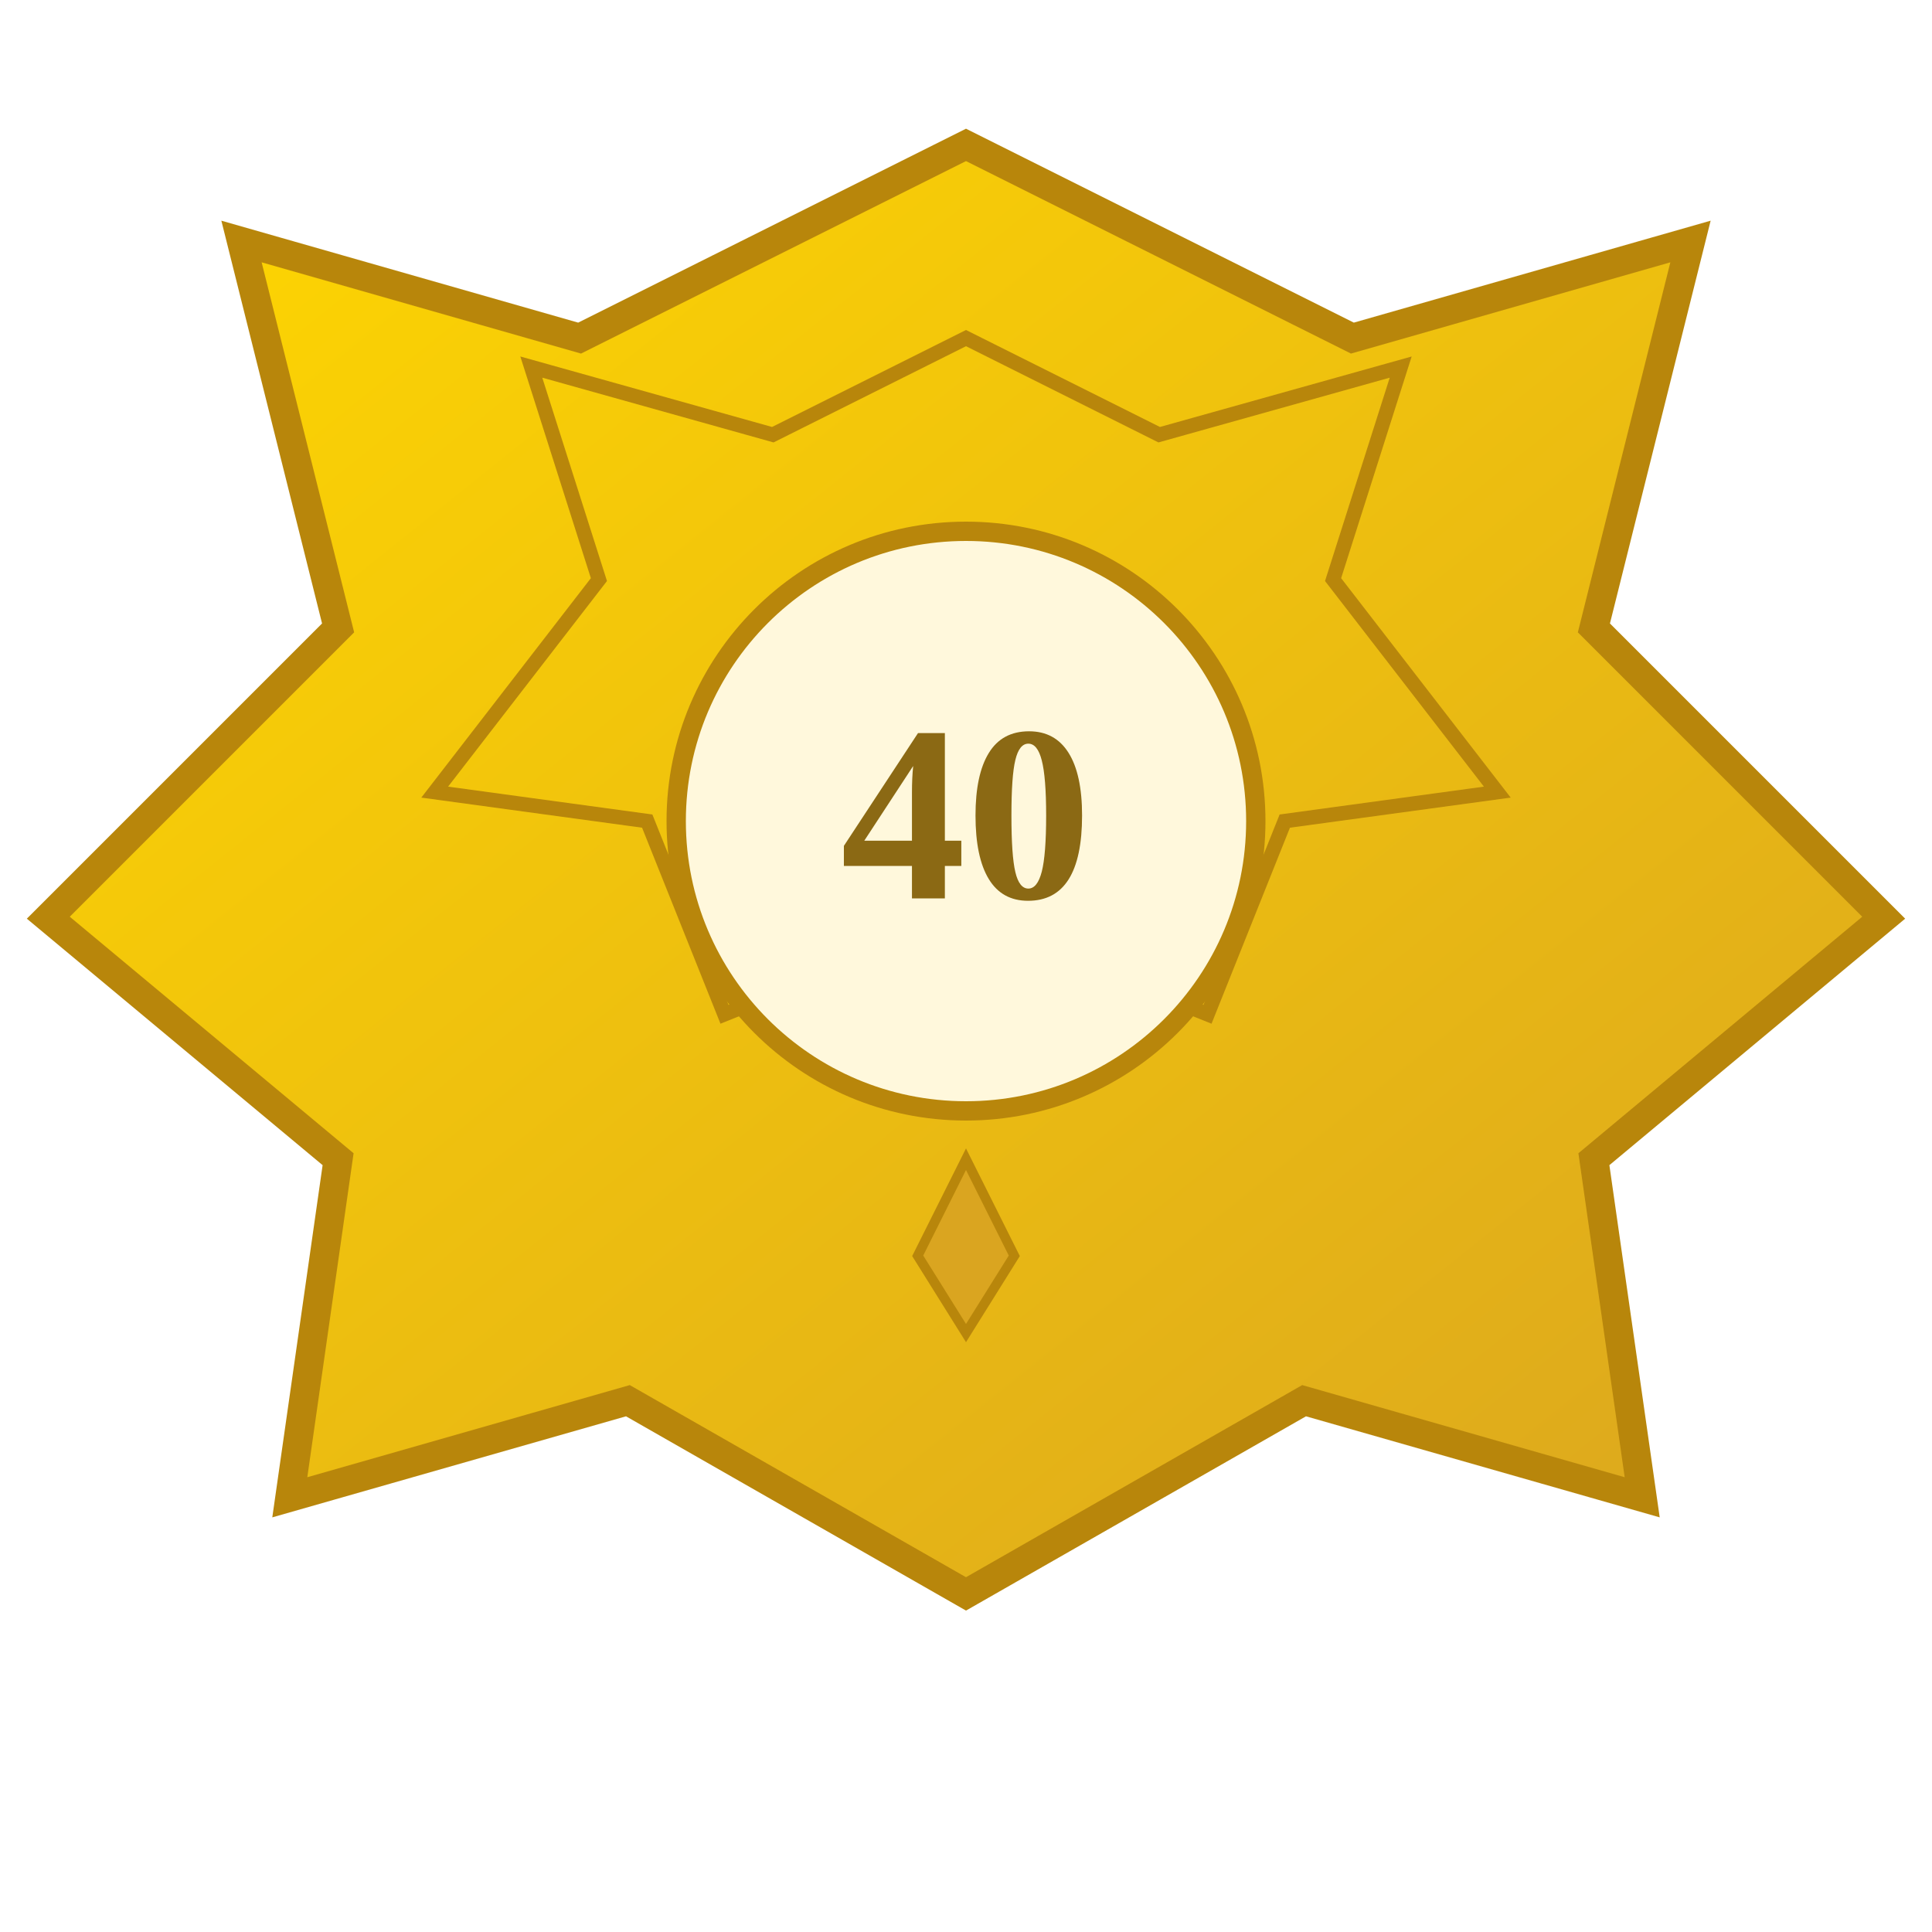
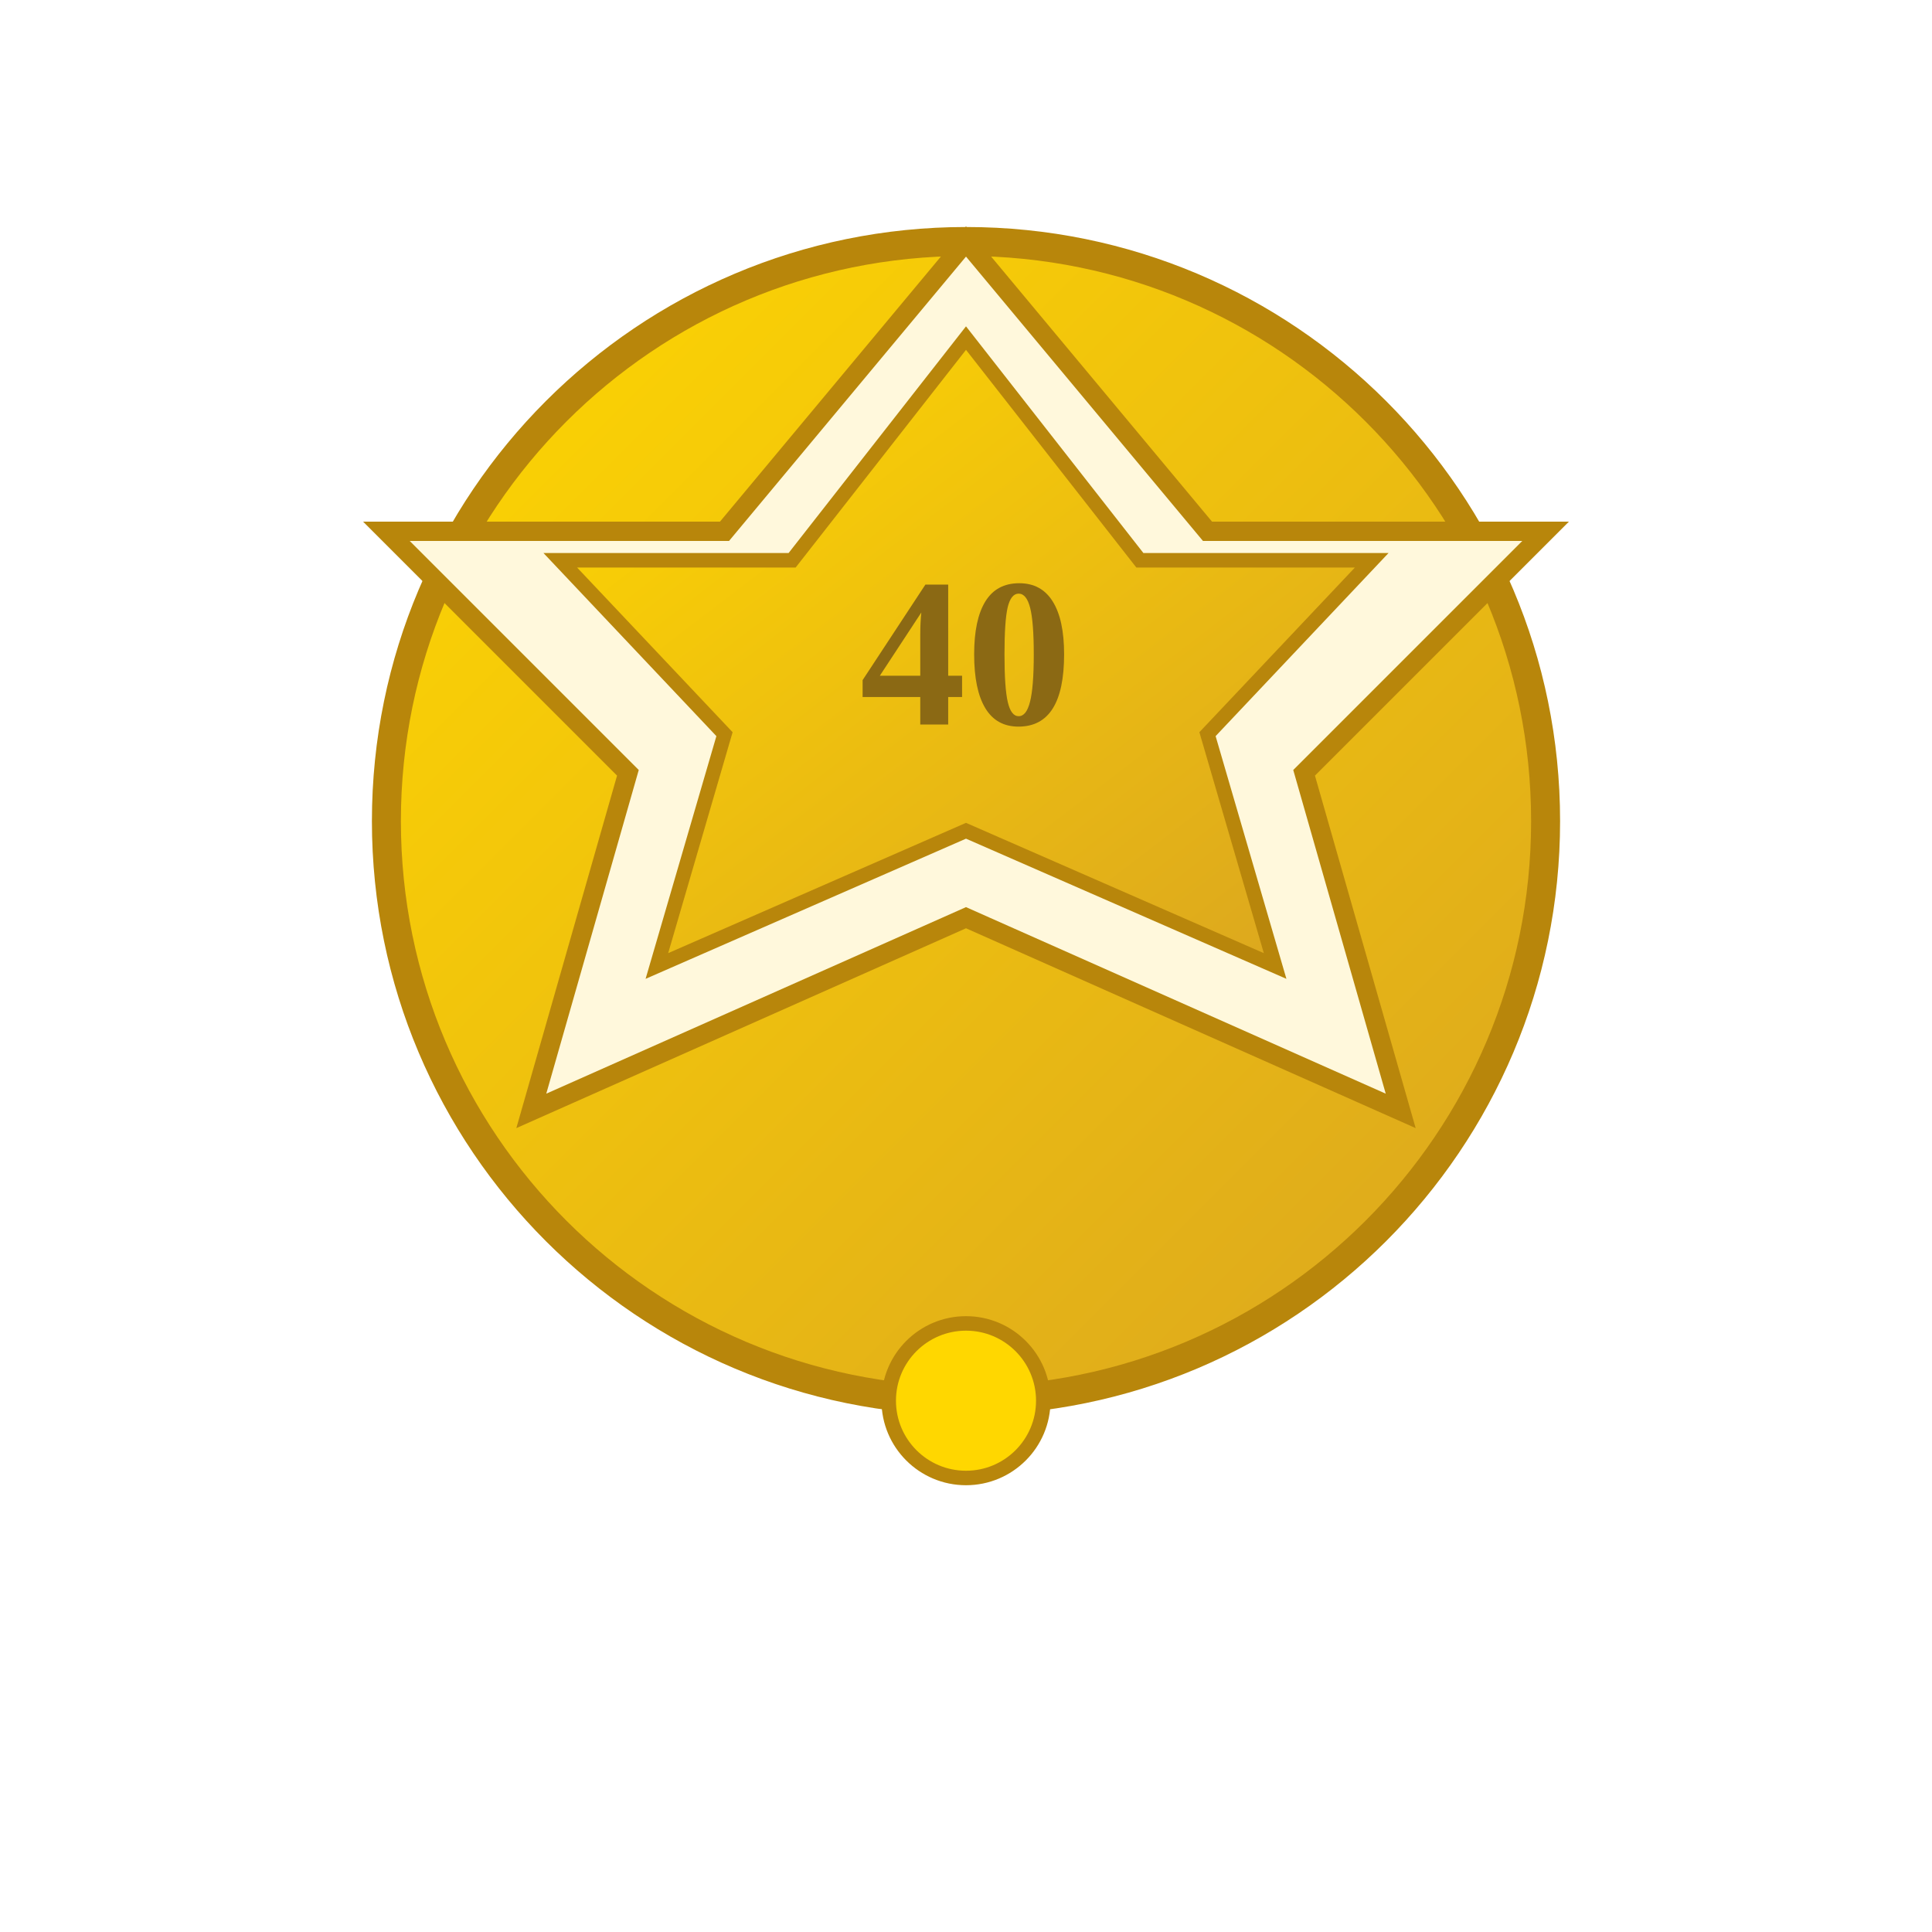
<svg xmlns="http://www.w3.org/2000/svg" viewBox="0 0 200 200">
  <defs>
-     <linearGradient id="bg40" x1="0%" y1="0%" x2="100%" y2="100%">
-       <stop offset="0%" style="stop-color:#FFD700" />
-       <stop offset="100%" style="stop-color:#DAA520" />
+     <linearGradient id="g40" x1="0" y1="0" x2="1" y2="1">
+       <stop offset="0" stop-color="#FFD700" />
+       <stop offset="1" stop-color="#DAA520" />
    </linearGradient>
  </defs>
-   <path d="M100 15 L140 35 L175 25 L165 65 L195 95 L165 120 L170 155 L135 145 L100 165 L65 145 L30 155 L35 120 L5 95 L35 65 L25 25 L60 35 Z" fill="url(#bg40)" stroke="#B8860B" stroke-width="3" />
-   <path d="M100 35 L120 45 L145 38 L138 60 L155 82 L133 85 L125 105 L100 95 L75 105 L67 85 L45 82 L62 60 L55 38 L80 45 Z" fill="none" stroke="#B8860B" stroke-width="1.5" />
-   <circle cx="100" cy="85" r="30" fill="#FFF8DC" stroke="#B8860B" stroke-width="2" />
-   <text x="100" y="93" text-anchor="middle" font-size="26" font-weight="bold" fill="#8B6914">40</text>
-   <path d="M100 120 L95 130 L100 138 L105 130 Z" fill="#DAA520" stroke="#B8860B" stroke-width="1" />
+   <circle cx="100" cy="85" r="60" fill="url(#g40)" stroke="#B8860B" stroke-width="3" />
+   <polygon points="100,25 125,55 160,55 135,80 145,115 100,95 55,115 65,80 40,55 75,55" fill="#FFF8DC" stroke="#B8860B" stroke-width="2" />
+   <polygon points="100,35 118,58 142,58 125,76 132,100 100,86 68,100 75,76 58,58 82,58" fill="url(#g40)" stroke="#B8860B" stroke-width="1.5" />
+   <text x="100" y="75" text-anchor="middle" font-size="22" font-weight="bold" fill="#8B6914">40</text>
+   <circle cx="100" cy="145" r="8" fill="#FFD700" stroke="#B8860B" stroke-width="1.5" />
</svg>
